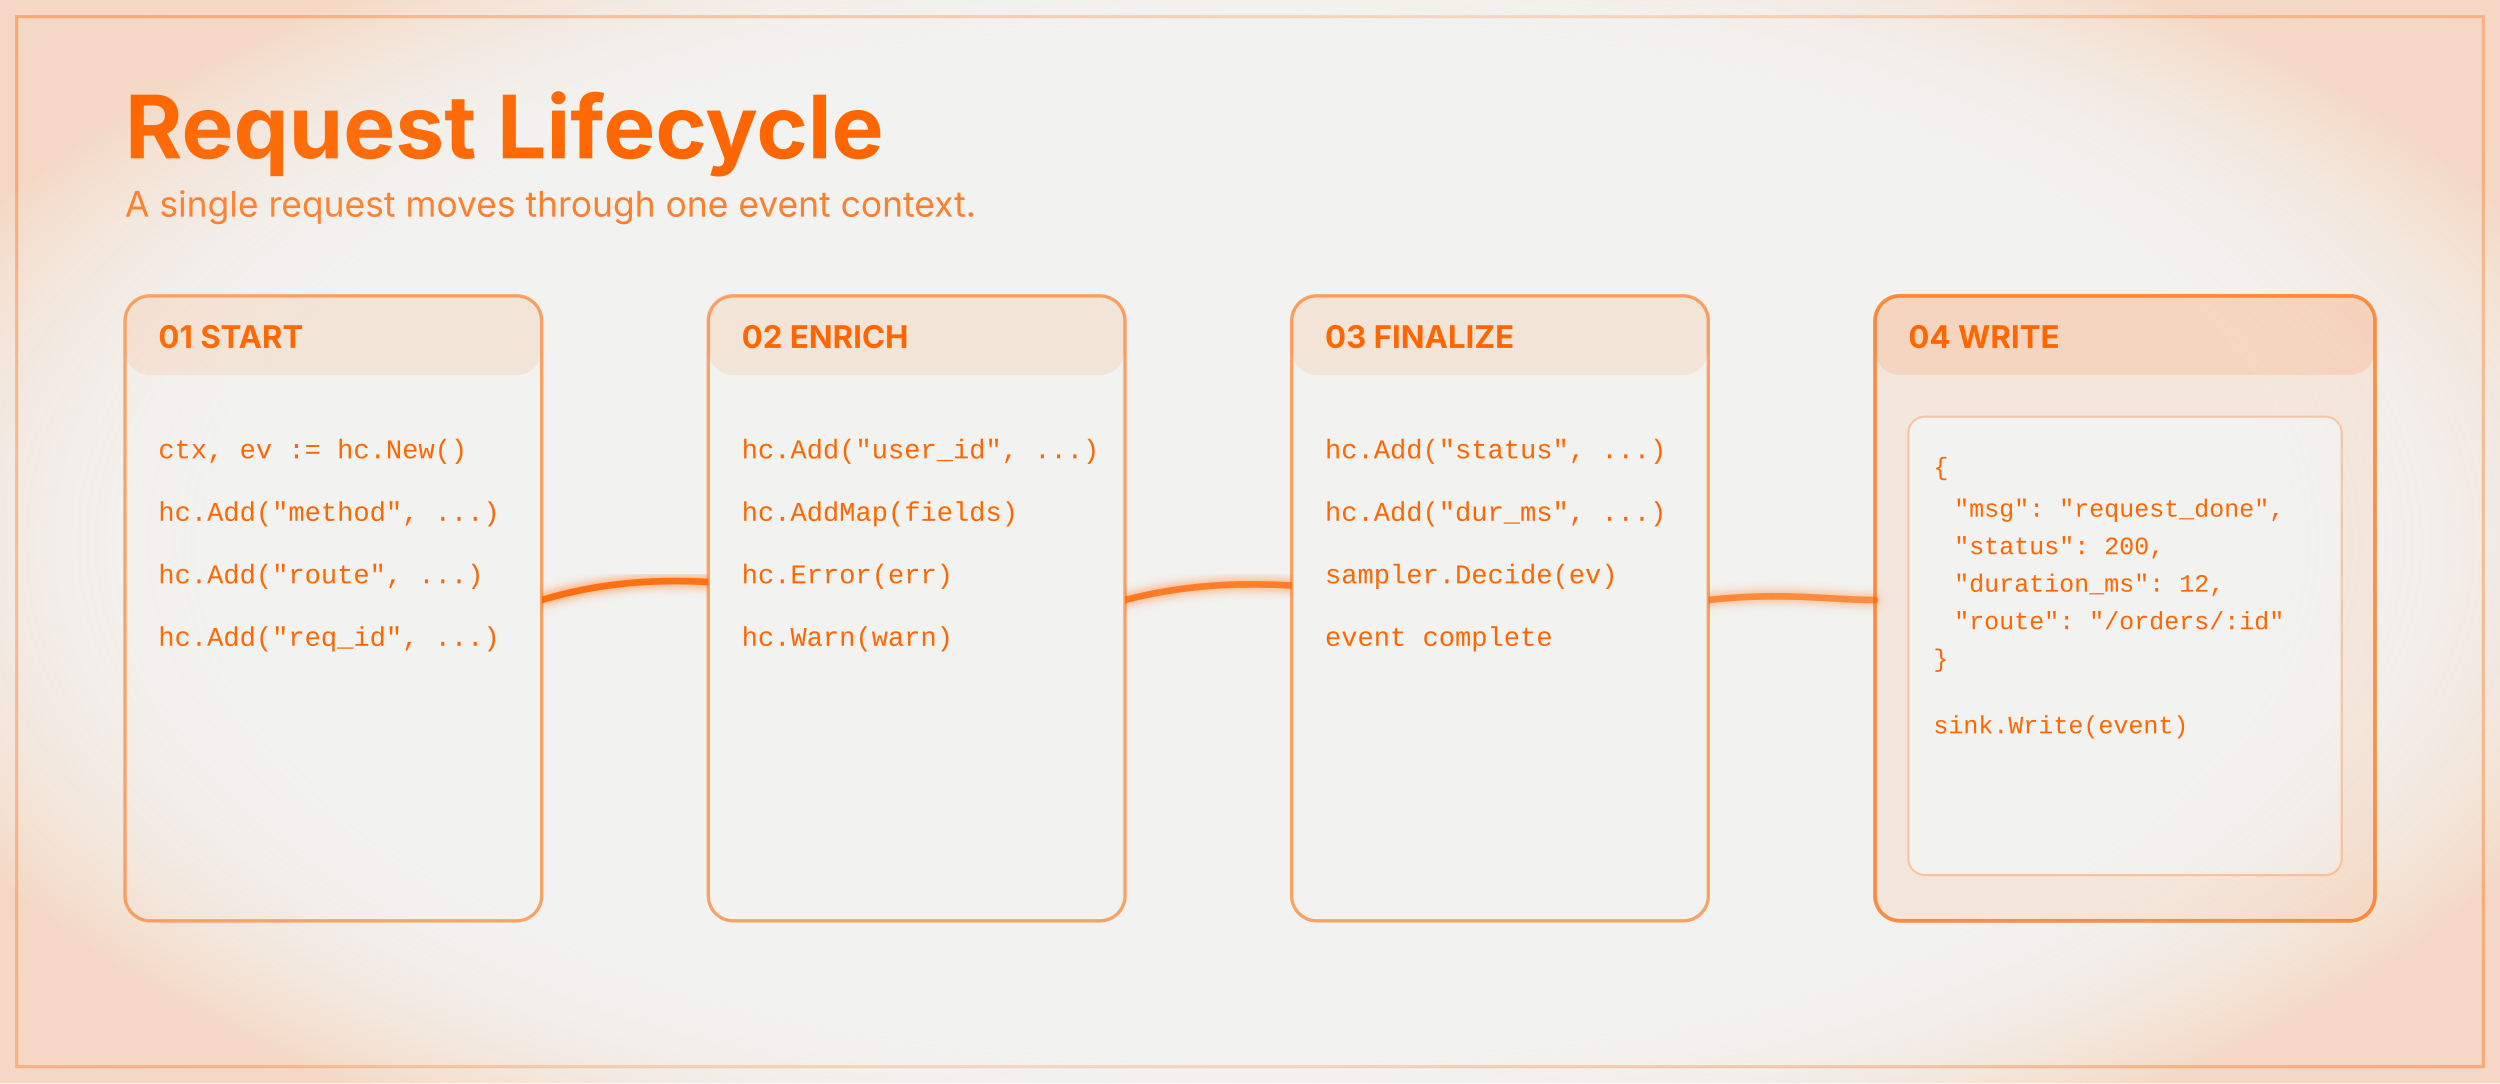
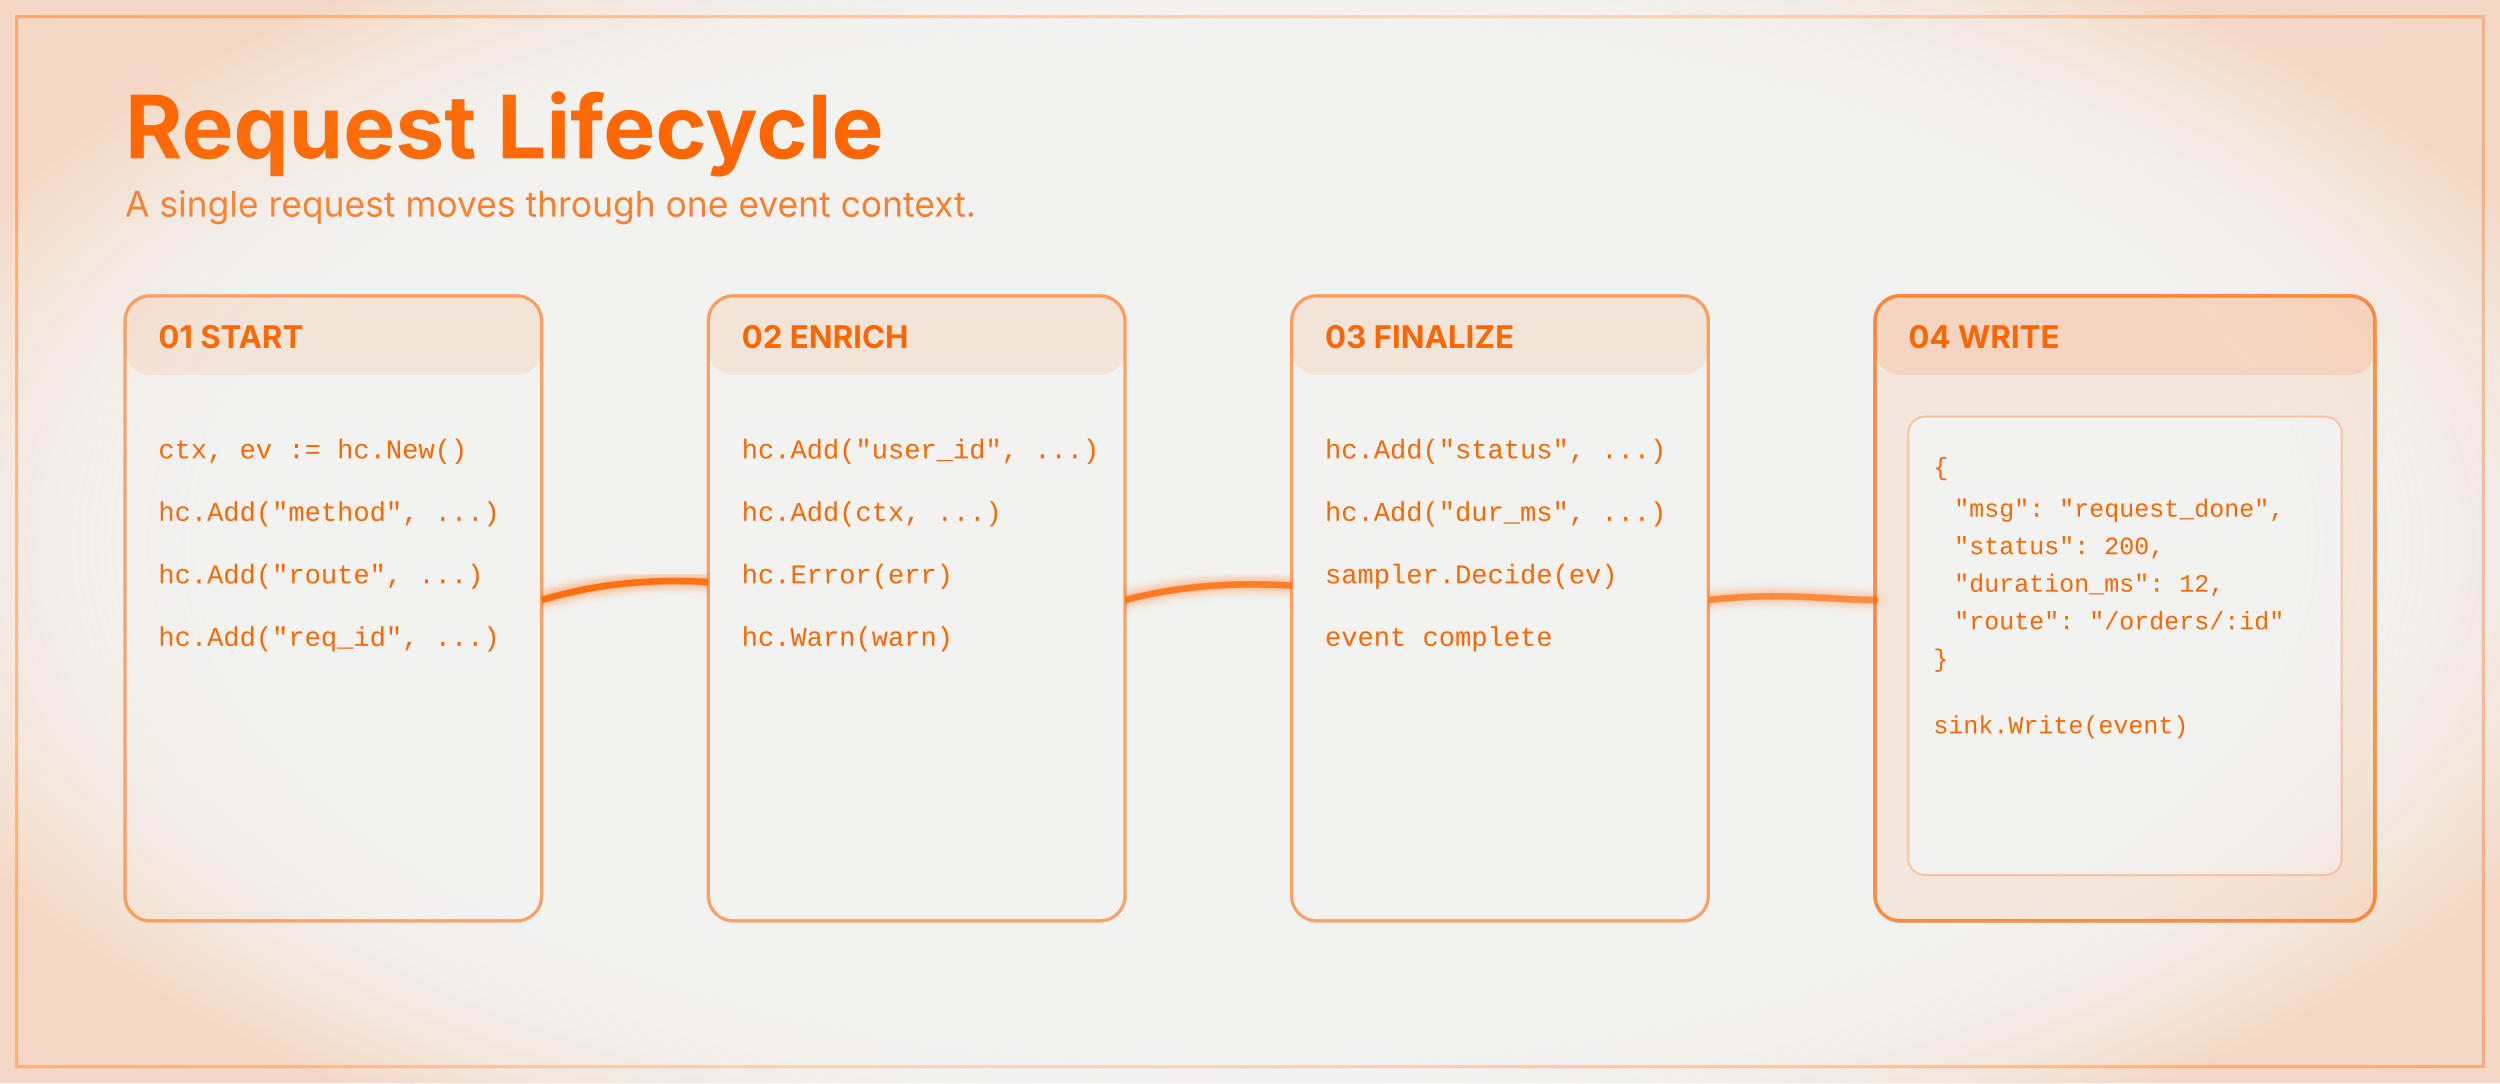
<svg xmlns="http://www.w3.org/2000/svg" width="1200" height="520" viewBox="0 0 1200 520" fill="none" role="img" aria-labelledby="title desc">
  <defs>
    <linearGradient id="frameStroke" x1="0" y1="0" x2="1200" y2="520" gradientUnits="userSpaceOnUse">
      <stop offset="0" stop-color="#F60" stop-opacity="0.42" />
      <stop offset="0.5" stop-color="#F60" stop-opacity="0.2" />
      <stop offset="1" stop-color="#F60" stop-opacity="0.4" />
    </linearGradient>
    <linearGradient id="lineMain" x1="260" y1="286" x2="900" y2="286" gradientUnits="userSpaceOnUse">
      <stop offset="0" stop-color="#F60" stop-opacity="0.9" />
      <stop offset="1" stop-color="#F60" stop-opacity="0.62" />
    </linearGradient>
    <filter id="lineGlow" x="-20%" y="-20%" width="140%" height="140%">
      <feGaussianBlur stdDeviation="2.5" result="blur" />
      <feMerge>
        <feMergeNode in="blur" />
        <feMergeNode in="SourceGraphic" />
      </feMerge>
    </filter>
    <radialGradient id="vignette" cx="0" cy="0" r="1" gradientUnits="userSpaceOnUse" gradientTransform="translate(600 260) rotate(90) scale(340 680)">
      <stop offset="0.72" stop-color="#F2F2F0" stop-opacity="0" />
      <stop offset="1" stop-color="#F60" stop-opacity="0.18" />
    </radialGradient>
  </defs>
  <rect width="1200" height="520" fill="#F2F2F0" />
  <rect x="8" y="8" width="1184" height="504" fill="none" stroke="url(#frameStroke)" stroke-width="1.5" />
  <text x="60" y="76" font-family="Inter, Segoe UI, Roboto, Helvetica, Arial, sans-serif" font-size="42" font-weight="700" fill="#F60">Request Lifecycle</text>
  <text x="60" y="104" font-family="Inter, Segoe UI, Roboto, Helvetica, Arial, sans-serif" font-size="17" fill="#F60" fill-opacity="0.82">A single request moves through one event context.</text>
  <path d="M260 288C360 258 440 314 540 288C640 262 720 314 820 288C856 284 878 288 900 288" stroke="url(#lineMain)" stroke-width="3.2" stroke-linecap="round" stroke-linejoin="round" filter="url(#lineGlow)" />
  <g transform="translate(60 142)">
    <rect width="200" height="300" rx="12" fill="#F2F2F0" stroke="#F60" stroke-opacity="0.58" stroke-width="1.6" />
    <rect width="200" height="38" rx="12" fill="#F60" fill-opacity="0.1" />
    <text x="16" y="25" font-family="Inter, Segoe UI, Roboto, Helvetica, Arial, sans-serif" font-size="15" font-weight="700" fill="#F60">01 START</text>
    <g font-family="ui-monospace, SFMono-Regular, Menlo, Monaco, Consolas, Liberation Mono, monospace" font-size="13" fill="#F60">
      <text x="16" y="78">ctx, ev := hc.New()</text>
      <text x="16" y="108">hc.Add("method", ...)</text>
      <text x="16" y="138">hc.Add("route", ...)</text>
      <text x="16" y="168">hc.Add("req_id", ...)</text>
    </g>
  </g>
  <g transform="translate(340 142)">
    <rect width="200" height="300" rx="12" fill="#F2F2F0" stroke="#F60" stroke-opacity="0.58" stroke-width="1.6" />
    <rect width="200" height="38" rx="12" fill="#F60" fill-opacity="0.1" />
    <text x="16" y="25" font-family="Inter, Segoe UI, Roboto, Helvetica, Arial, sans-serif" font-size="15" font-weight="700" fill="#F60">02 ENRICH</text>
    <g font-family="ui-monospace, SFMono-Regular, Menlo, Monaco, Consolas, Liberation Mono, monospace" font-size="13" fill="#F60">
      <text x="16" y="78">hc.Add("user_id", ...)</text>
-       <text x="16" y="108">hc.AddMap(fields)</text>
+       <text x="16" y="108">hc.Add(ctx, ...)</text>
      <text x="16" y="138">hc.Error(err)</text>
      <text x="16" y="168">hc.Warn(warn)</text>
    </g>
  </g>
  <g transform="translate(620 142)">
    <rect width="200" height="300" rx="12" fill="#F2F2F0" stroke="#F60" stroke-opacity="0.58" stroke-width="1.6" />
    <rect width="200" height="38" rx="12" fill="#F60" fill-opacity="0.1" />
    <text x="16" y="25" font-family="Inter, Segoe UI, Roboto, Helvetica, Arial, sans-serif" font-size="15" font-weight="700" fill="#F60">03 FINALIZE</text>
    <g font-family="ui-monospace, SFMono-Regular, Menlo, Monaco, Consolas, Liberation Mono, monospace" font-size="13" fill="#F60">
      <text x="16" y="78">hc.Add("status", ...)</text>
      <text x="16" y="108">hc.Add("dur_ms", ...)</text>
      <text x="16" y="138">sampler.Decide(ev)</text>
      <text x="16" y="168">event complete</text>
    </g>
  </g>
  <g transform="translate(900 142)">
    <rect width="240" height="300" rx="12" fill="#F60" fill-opacity="0.08" stroke="#F60" stroke-opacity="0.72" stroke-width="1.8" />
    <rect width="240" height="38" rx="12" fill="#F60" fill-opacity="0.14" />
    <text x="16" y="25" font-family="Inter, Segoe UI, Roboto, Helvetica, Arial, sans-serif" font-size="15" font-weight="700" fill="#F60">04 WRITE</text>
    <rect x="16" y="58" width="208" height="220" rx="8" fill="#F2F2F0" stroke="#F60" stroke-opacity="0.3" />
    <g font-family="ui-monospace, SFMono-Regular, Menlo, Monaco, Consolas, Liberation Mono, monospace" font-size="12" fill="#F60">
      <text x="28" y="86">{</text>
      <text x="38" y="106">"msg": "request_done",</text>
      <text x="38" y="124">"status": 200,</text>
      <text x="38" y="142">"duration_ms": 12,</text>
      <text x="38" y="160">"route": "/orders/:id"</text>
      <text x="28" y="178">}</text>
      <text x="28" y="210">sink.Write(event)</text>
    </g>
  </g>
  <rect width="1200" height="520" fill="url(#vignette)" />
</svg>
